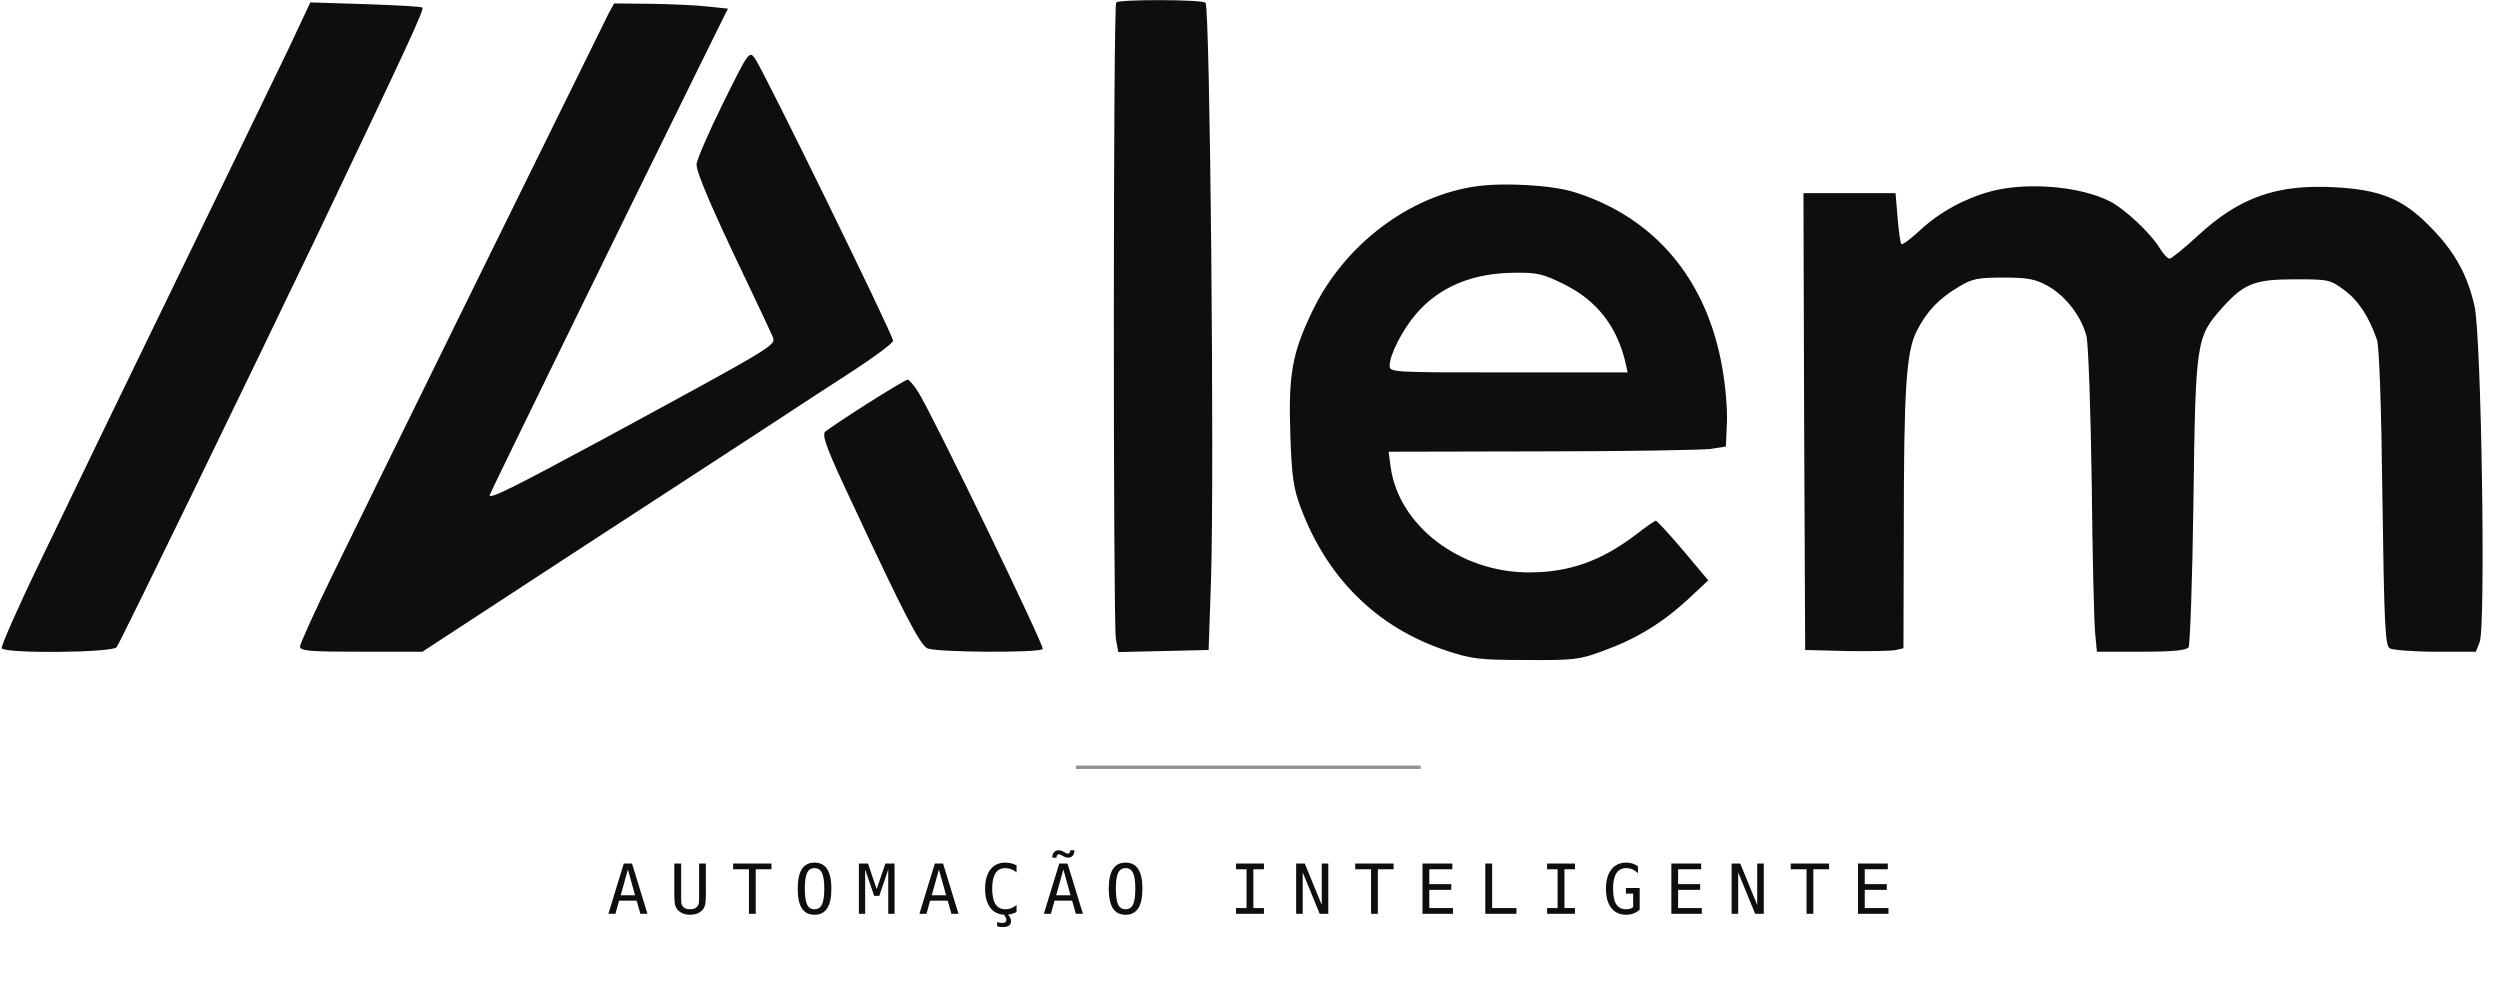
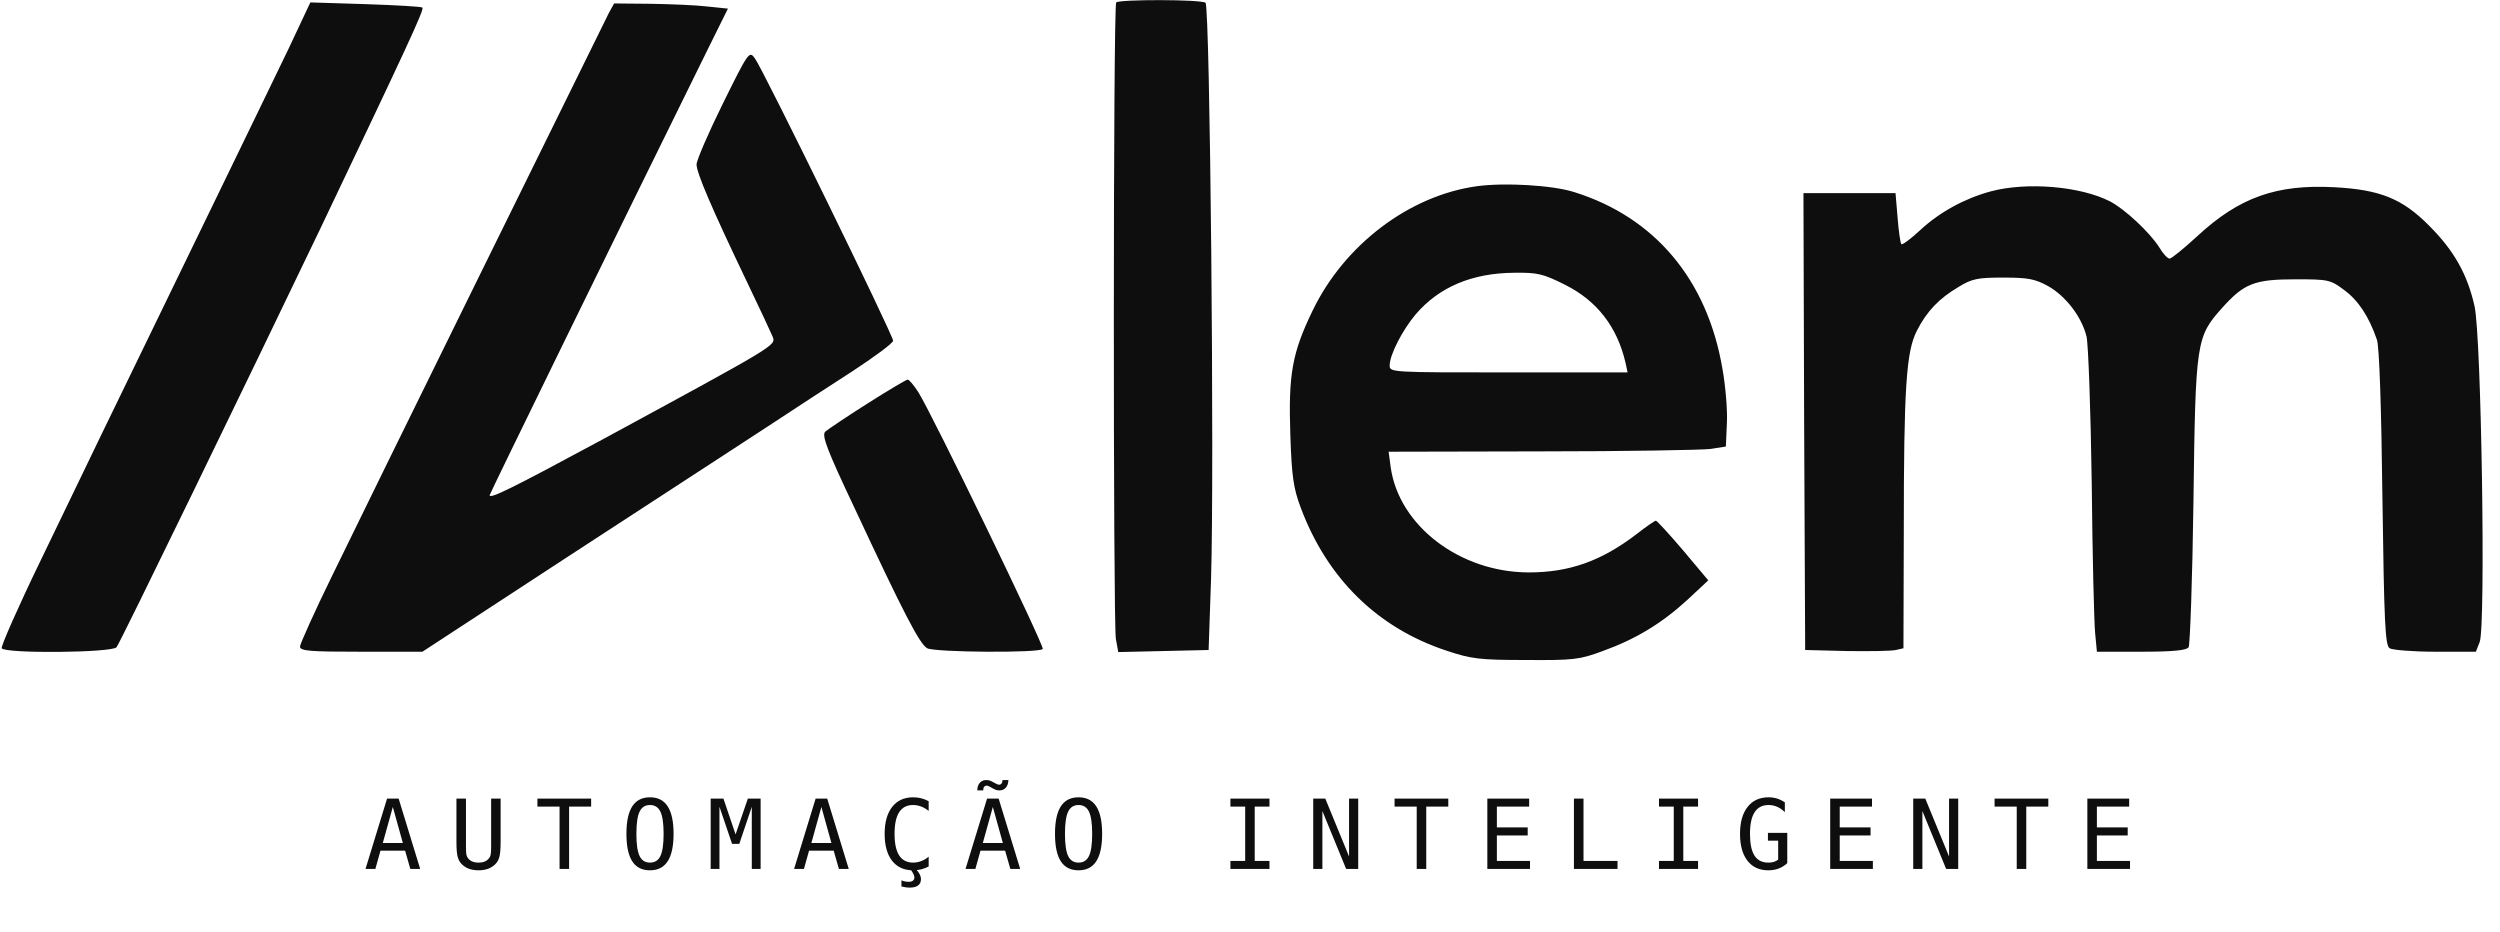
- <svg xmlns="http://www.w3.org/2000/svg" viewBox="0 0 725 290" width="725" height="290">
+ <svg xmlns="http://www.w3.org/2000/svg" viewBox="0 0 725 270" width="725" height="270">
  <path fill="#0E0E0F" fill-rule="evenodd" d="M83.7 14.1c-3.6 7.4-14.2 29.4-23.7 48.9-30.2 62.1-35.9 74-48.1 99.3-6.6 13.6-11.7 25.2-11.4 25.7 1 1.6 32 1.3 33.3-0.3 1-1.2 37.9-77.2 59-121.2 25.3-53.1 30.3-63.8 29.7-64.3-0.3-0.3-7.7-0.7-16.5-1l-16-0.5-6.3 13.4z M176.6 3.7c-2.9 5.8-71.3 144.7-80.2 163.1-5.2 10.6-9.4 20-9.4 20.7 0 1.3 2.9 1.5 17.8 1.5l17.7 0 43-28.1c23.7-15.4 49.1-32 56.5-36.8 7.4-4.9 18.8-12.3 25.3-16.5 6.4-4.2 11.7-8.1 11.7-8.8 0-1.6-37.8-78.9-40.1-81.9-1.6-2.2-1.8-2-9.3 13.2-4.2 8.5-7.6 16.4-7.6 17.6 0 2.4 4.3 12.5 14.5 33.8 3.7 7.7 7.1 15 7.6 16.2 0.9 2.5 1.2 2.3-49.1 29.6-26.9 14.5-33 17.5-33 16.3 0-0.4 37.2-76.5 63.4-129.6l5.7-11.5-5.8-0.6c-3.2-0.4-10.6-0.7-16.5-0.8l-10.7-0.1-1.5 2.7z M251.6 117c-6 3.8-11.5 7.5-12.3 8.2-1 1.1 0.4 5 8.6 22.3 14.2 30.4 18.8 39.3 21 40.5 2.3 1.2 32.7 1.4 33.5 0.2 0.5-0.9-31.9-67.8-36.1-74.5-1.3-2-2.7-3.7-3.1-3.6-0.4 0-5.6 3.1-11.6 6.9z M323.7 0.7c-0.9 0.8-0.9 179.5-0.1 184.6l0.7 3.8 13.1-0.3 13.1-0.3 0.7-20.5c1-31.5-0.3-166.3-1.6-167.2-1.4-1-25-1-25.9-0.1z M428.3 54c-19.6 2.7-38.5 17-47.7 36.2-5.9 12.2-7 18.4-6.4 36 0.4 12 0.9 15.4 3 21 7.7 20.6 22.3 34.9 42.3 41.5 7.2 2.4 9.6 2.7 23 2.7 13.8 0.1 15.6-0.1 22.3-2.6 9.7-3.5 17.2-8.1 24.6-14.9l6-5.6-7.3-8.7c-4-4.7-7.6-8.6-7.9-8.6-0.3 0-2.8 1.7-5.6 3.9-10.2 7.8-19.5 11.1-31.2 11.1-20 0-37.7-13.5-40.1-30.5l-0.6-4.5 44.4-0.1c24.4 0 46.4-0.4 48.9-0.7l4.5-0.7 0.3-6.8c0.2-3.7-0.4-10.8-1.3-15.8-4.4-25.8-19.6-43.9-43-51.2-6.3-2-20.1-2.8-28.2-1.7zm25.6 28.6c9.2 4.6 15.1 12.2 17.5 22.6l0.6 2.8-34.5 0c-33.9 0-34.5 0-34.5-2 0-3.1 3.7-10.3 7.6-14.9 6.8-7.9 16.3-11.9 28.5-12 6.8-0.1 8.4 0.3 14.8 3.5z M577.3 55.5c-7.7 2.1-14.9 6.1-20.4 11.2-2.7 2.5-5.2 4.4-5.5 4.1-0.3-0.3-0.8-3.8-1.1-7.7l-0.6-7.1-13.4 0-13.3 0 0.2 66.2 0.3 66.3 12 0.3c6.6 0.1 13 0 14.3-0.3l2.2-0.5 0.1-33.8c0-41.8 0.7-52.3 3.8-58.3 2.9-5.7 6.5-9.4 12.1-12.7 3.9-2.4 5.6-2.7 13-2.7 7.2 0 9.2 0.4 13 2.5 5.1 2.9 9.7 8.9 11.1 14.6 0.5 2.1 1.2 21.2 1.5 42.4 0.2 21.2 0.7 40.9 1 43.7l0.5 5.3 12.9 0c9.2 0 13.1-0.4 13.7-1.3 0.4-0.6 1.1-19.6 1.4-42.2 0.6-46.8 0.8-47.8 8.4-56.3 6.3-7 9.3-8.2 21.2-8.2 9.5 0 10.1 0.1 14.1 3.1 4.1 3 7.2 7.7 9.5 14.4 0.7 1.8 1.3 19.8 1.6 45.8 0.5 36.5 0.8 42.9 2.1 43.7 0.8 0.5 6.8 1 13.3 1l11.7 0 1.1-2.8c1.8-4.4 0.5-88.9-1.5-97.5-2.1-9.2-5.9-16-13.1-23.2-7.8-7.9-14.3-10.5-27.5-11.2-16.8-0.9-27.6 2.9-39.8 14.2-3.9 3.6-7.5 6.5-8 6.5-0.6 0-2-1.5-3.1-3.4-2.7-4.2-9.8-10.9-14.2-13.2-8.6-4.4-24.1-5.7-34.6-2.9z" />
-   <rect x="312" y="222" width="100" height="1" fill="#0E0E0F" opacity="0.45" />
-   <text x="362.5" y="265" text-anchor="middle" font-family="'JetBrains Mono', 'IBM Plex Mono', ui-monospace, 'SF Mono', monospace" font-size="20" font-weight="400" letter-spacing="6" fill="#0E0E0F">AUTOMAÇÃO INTELIGENTE</text>
+   <text x="362.5" y="252" text-anchor="middle" font-family="'JetBrains Mono', 'IBM Plex Mono', ui-monospace, 'SF Mono', monospace" font-size="28" font-weight="400" letter-spacing="8" fill="#0E0E0F">AUTOMAÇÃO INTELIGENTE</text>
</svg>
